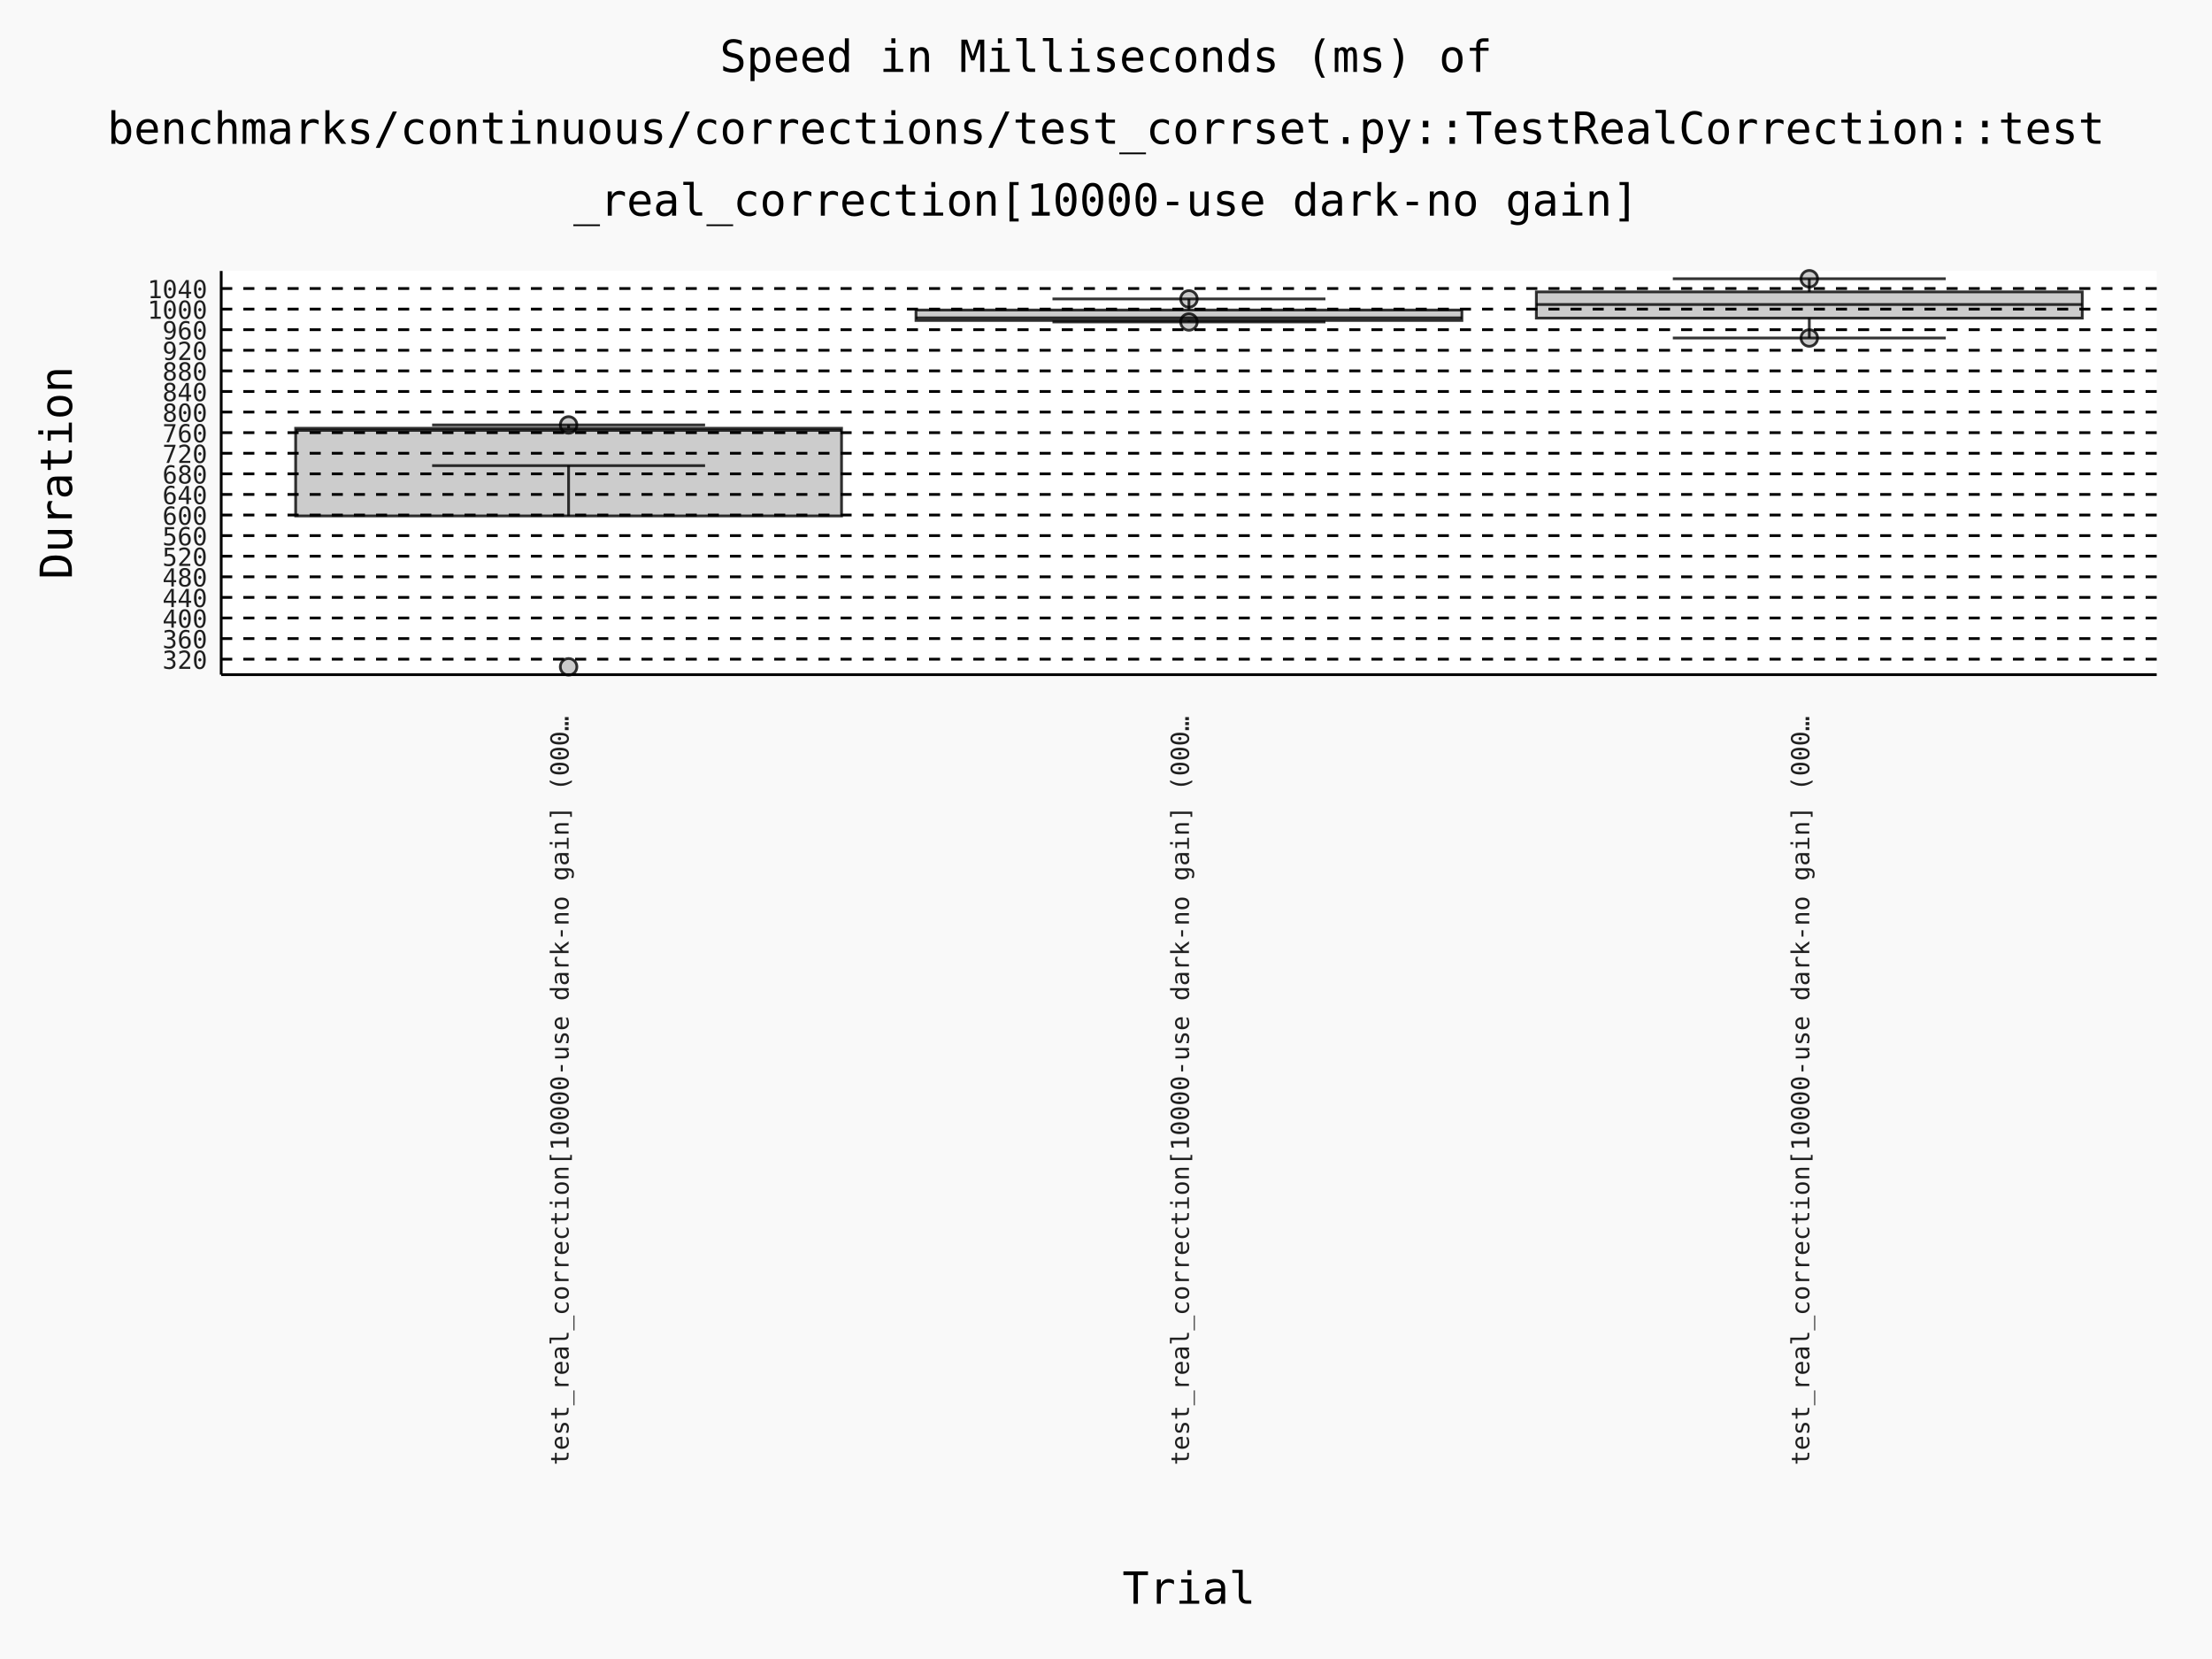
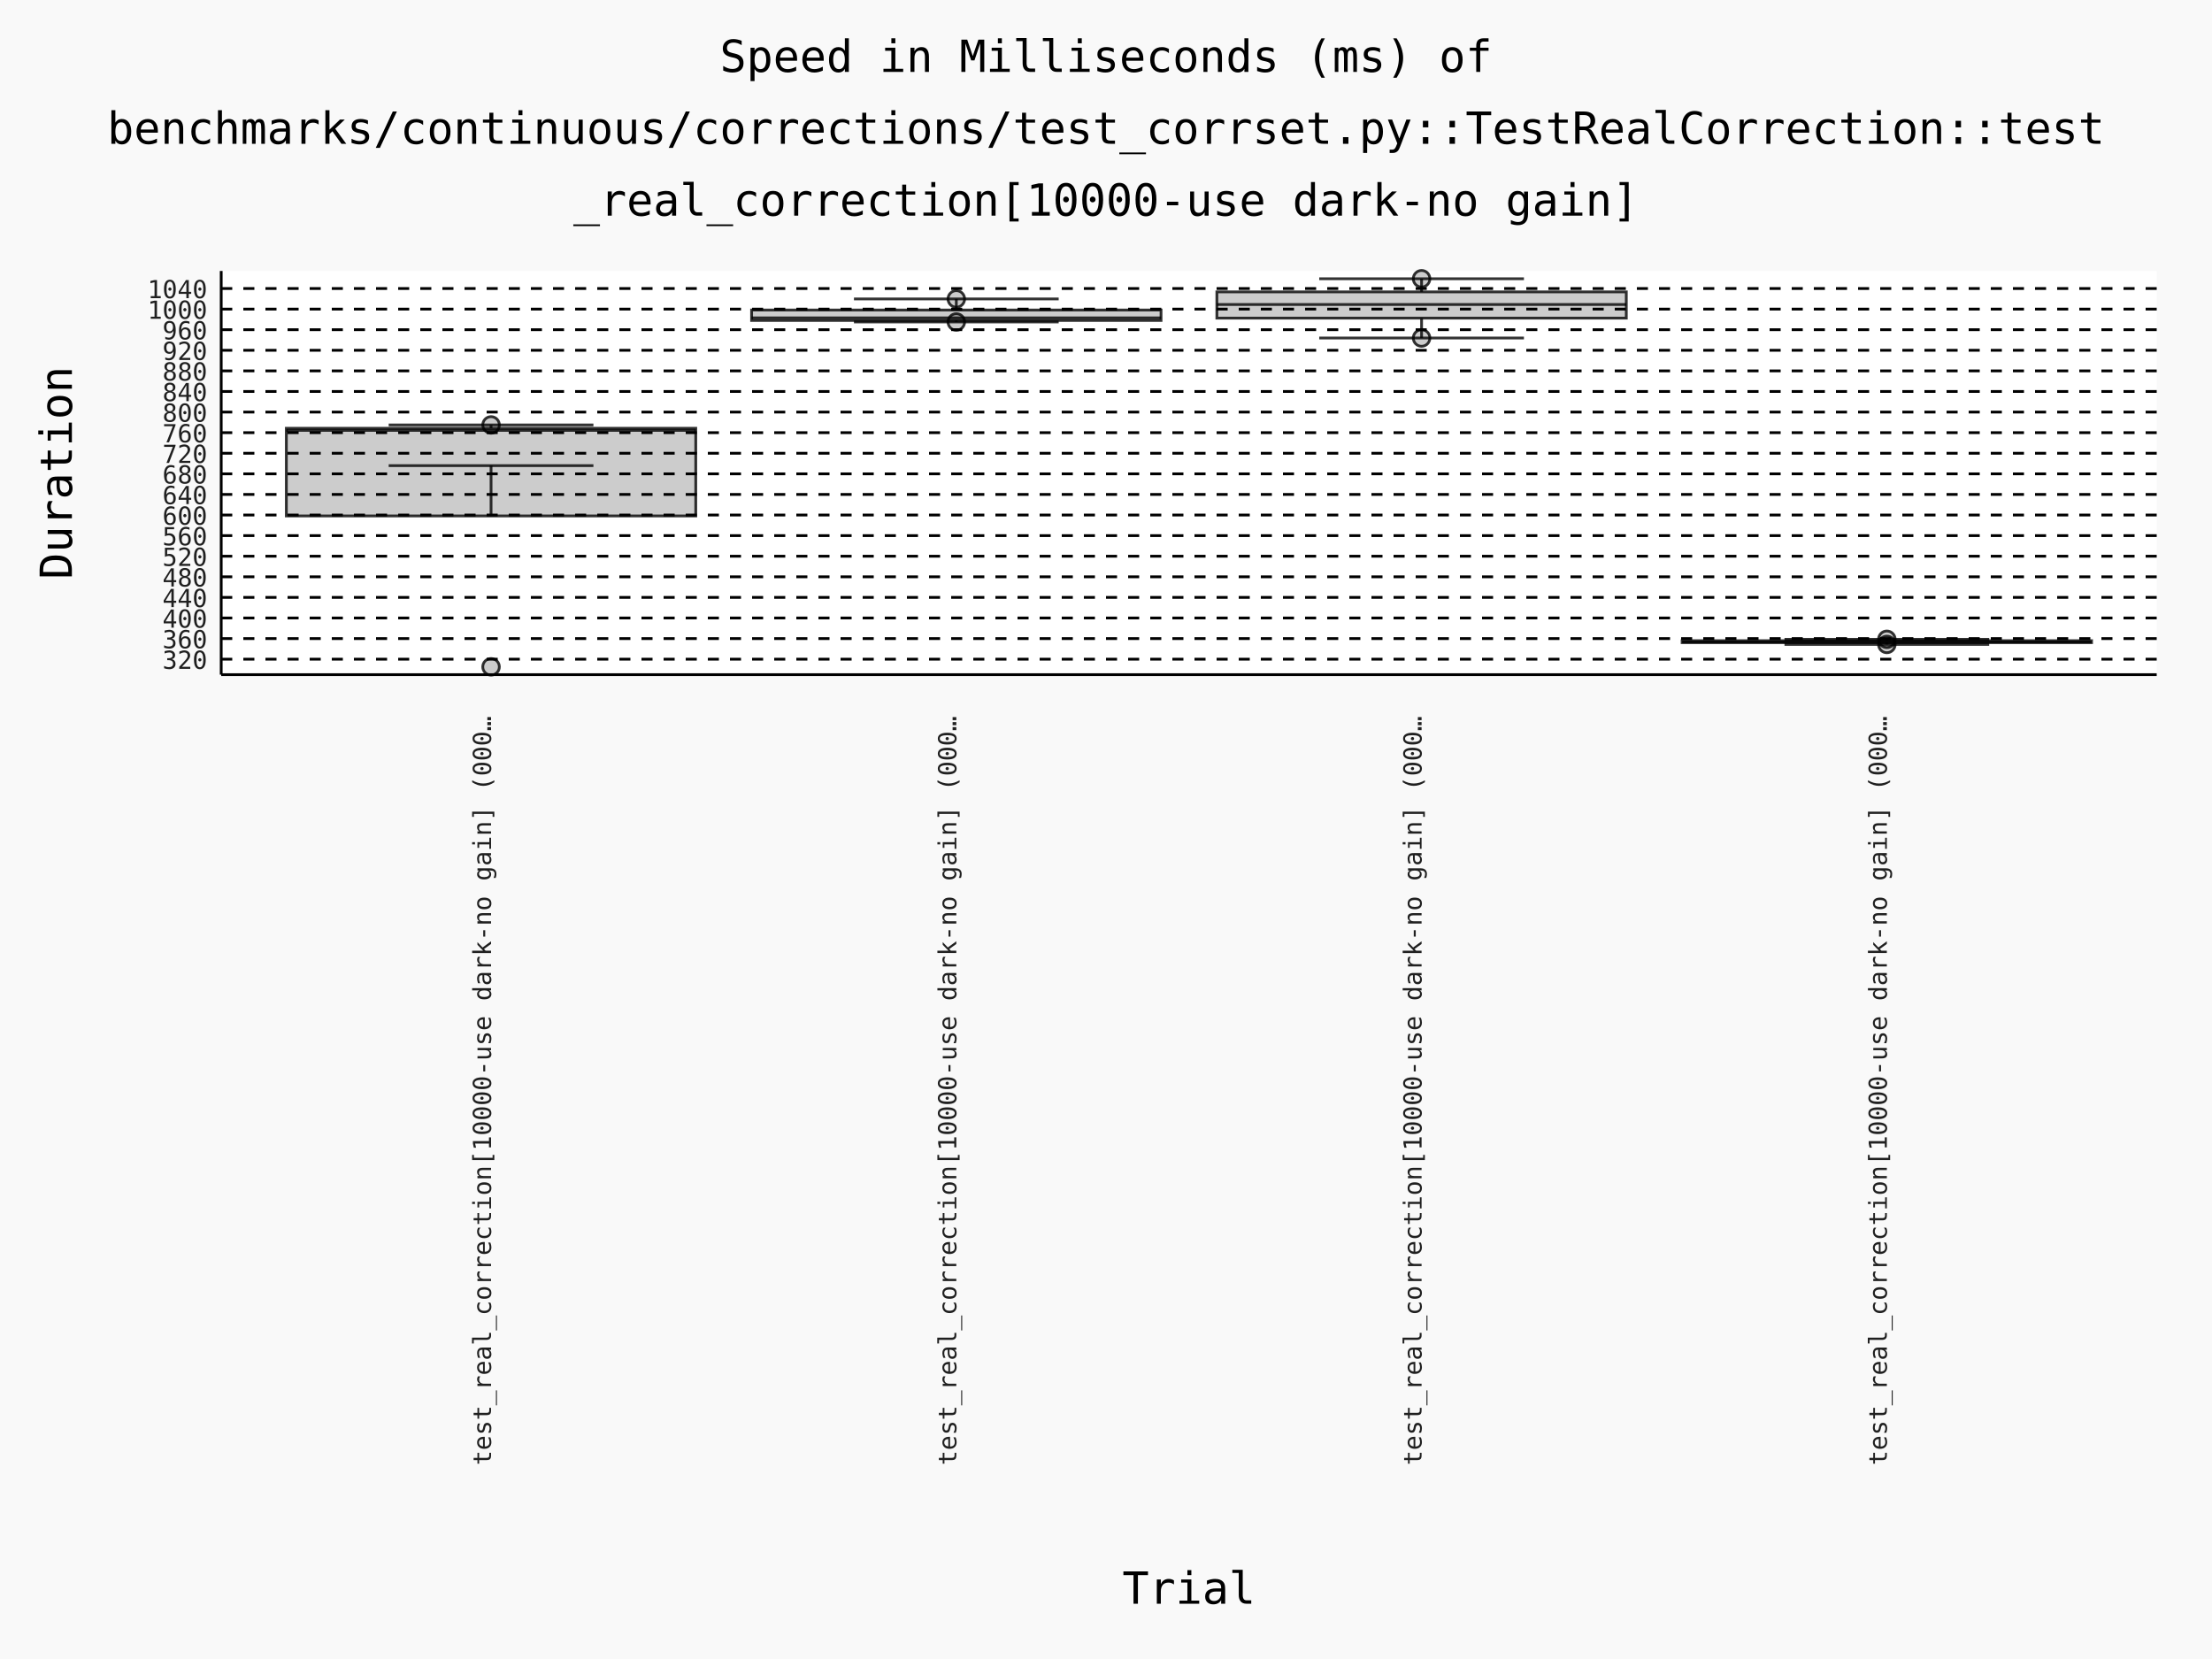
- <svg xmlns="http://www.w3.org/2000/svg" id="chart-3e594d9c-5126-41ca-b146-acc406e2c8b9" class="pygal-chart" viewBox="0 0 800 600">
+ <svg xmlns="http://www.w3.org/2000/svg" id="chart-76260869-abc9-407c-b65e-de12e0248f80" class="pygal-chart" viewBox="0 0 800 600">
  <defs>
-     <style type="text/css">#chart-3e594d9c-5126-41ca-b146-acc406e2c8b9{-webkit-user-select:none;-webkit-font-smoothing:antialiased;font-family:Consolas,"Deja Vu Sans Mono","Bitstream Vera Sans Mono","Courier New",monospace}#chart-3e594d9c-5126-41ca-b146-acc406e2c8b9 .title{font-family:Consolas,"Deja Vu Sans Mono","Bitstream Vera Sans Mono","Courier New",monospace;font-size:16px}#chart-3e594d9c-5126-41ca-b146-acc406e2c8b9 .legends .legend text{font-family:Consolas,"Deja Vu Sans Mono","Bitstream Vera Sans Mono","Courier New",monospace;font-size:14px}#chart-3e594d9c-5126-41ca-b146-acc406e2c8b9 .axis text{font-family:Consolas,"Deja Vu Sans Mono","Bitstream Vera Sans Mono","Courier New",monospace;font-size:10px}#chart-3e594d9c-5126-41ca-b146-acc406e2c8b9 .axis text.major{font-family:Consolas,"Deja Vu Sans Mono","Bitstream Vera Sans Mono","Courier New",monospace;font-size:10px}#chart-3e594d9c-5126-41ca-b146-acc406e2c8b9 .text-overlay text.value{font-family:Consolas,"Deja Vu Sans Mono","Bitstream Vera Sans Mono","Courier New",monospace;font-size:16px}#chart-3e594d9c-5126-41ca-b146-acc406e2c8b9 .text-overlay text.label{font-family:Consolas,"Deja Vu Sans Mono","Bitstream Vera Sans Mono","Courier New",monospace;font-size:10px}#chart-3e594d9c-5126-41ca-b146-acc406e2c8b9 .tooltip{font-family:Consolas,"Deja Vu Sans Mono","Bitstream Vera Sans Mono","Courier New",monospace;font-size:14px}#chart-3e594d9c-5126-41ca-b146-acc406e2c8b9 text.no_data{font-family:Consolas,"Deja Vu Sans Mono","Bitstream Vera Sans Mono","Courier New",monospace;font-size:64px}
- #chart-3e594d9c-5126-41ca-b146-acc406e2c8b9{background-color:rgba(249,249,249,1)}#chart-3e594d9c-5126-41ca-b146-acc406e2c8b9 path,#chart-3e594d9c-5126-41ca-b146-acc406e2c8b9 line,#chart-3e594d9c-5126-41ca-b146-acc406e2c8b9 rect,#chart-3e594d9c-5126-41ca-b146-acc406e2c8b9 circle{-webkit-transition:150ms;-moz-transition:150ms;transition:150ms}#chart-3e594d9c-5126-41ca-b146-acc406e2c8b9 .graph &gt; .background{fill:rgba(249,249,249,1)}#chart-3e594d9c-5126-41ca-b146-acc406e2c8b9 .plot &gt; .background{fill:rgba(255,255,255,1)}#chart-3e594d9c-5126-41ca-b146-acc406e2c8b9 .graph{fill:rgba(0,0,0,.87)}#chart-3e594d9c-5126-41ca-b146-acc406e2c8b9 text.no_data{fill:rgba(0,0,0,1)}#chart-3e594d9c-5126-41ca-b146-acc406e2c8b9 .title{fill:rgba(0,0,0,1)}#chart-3e594d9c-5126-41ca-b146-acc406e2c8b9 .legends .legend text{fill:rgba(0,0,0,.87)}#chart-3e594d9c-5126-41ca-b146-acc406e2c8b9 .legends .legend:hover text{fill:rgba(0,0,0,1)}#chart-3e594d9c-5126-41ca-b146-acc406e2c8b9 .axis .line{stroke:rgba(0,0,0,1)}#chart-3e594d9c-5126-41ca-b146-acc406e2c8b9 .axis .guide.line{stroke:rgba(0,0,0,.54)}#chart-3e594d9c-5126-41ca-b146-acc406e2c8b9 .axis .major.line{stroke:rgba(0,0,0,.87)}#chart-3e594d9c-5126-41ca-b146-acc406e2c8b9 .axis text.major{fill:rgba(0,0,0,1)}#chart-3e594d9c-5126-41ca-b146-acc406e2c8b9 .axis.y .guides:hover .guide.line,#chart-3e594d9c-5126-41ca-b146-acc406e2c8b9 .line-graph .axis.x .guides:hover .guide.line,#chart-3e594d9c-5126-41ca-b146-acc406e2c8b9 .stackedline-graph .axis.x .guides:hover .guide.line,#chart-3e594d9c-5126-41ca-b146-acc406e2c8b9 .xy-graph .axis.x .guides:hover .guide.line{stroke:rgba(0,0,0,1)}#chart-3e594d9c-5126-41ca-b146-acc406e2c8b9 .axis .guides:hover text{fill:rgba(0,0,0,1)}#chart-3e594d9c-5126-41ca-b146-acc406e2c8b9 .reactive{fill-opacity:.7;stroke-opacity:.8;stroke-width:1}#chart-3e594d9c-5126-41ca-b146-acc406e2c8b9 .ci{stroke:rgba(0,0,0,.87)}#chart-3e594d9c-5126-41ca-b146-acc406e2c8b9 .reactive.active,#chart-3e594d9c-5126-41ca-b146-acc406e2c8b9 .active .reactive{fill-opacity:.8;stroke-opacity:.9;stroke-width:4}#chart-3e594d9c-5126-41ca-b146-acc406e2c8b9 .ci .reactive.active{stroke-width:1.5}#chart-3e594d9c-5126-41ca-b146-acc406e2c8b9 .series text{fill:rgba(0,0,0,1)}#chart-3e594d9c-5126-41ca-b146-acc406e2c8b9 .tooltip rect{fill:rgba(255,255,255,1);stroke:rgba(0,0,0,1);-webkit-transition:opacity 150ms;-moz-transition:opacity 150ms;transition:opacity 150ms}#chart-3e594d9c-5126-41ca-b146-acc406e2c8b9 .tooltip .label{fill:rgba(0,0,0,.87)}#chart-3e594d9c-5126-41ca-b146-acc406e2c8b9 .tooltip .label{fill:rgba(0,0,0,.87)}#chart-3e594d9c-5126-41ca-b146-acc406e2c8b9 .tooltip .legend{font-size:.8em;fill:rgba(0,0,0,.54)}#chart-3e594d9c-5126-41ca-b146-acc406e2c8b9 .tooltip .x_label{font-size:.6em;fill:rgba(0,0,0,1)}#chart-3e594d9c-5126-41ca-b146-acc406e2c8b9 .tooltip .xlink{font-size:.5em;text-decoration:underline}#chart-3e594d9c-5126-41ca-b146-acc406e2c8b9 .tooltip .value{font-size:1.5em}#chart-3e594d9c-5126-41ca-b146-acc406e2c8b9 .bound{font-size:.5em}#chart-3e594d9c-5126-41ca-b146-acc406e2c8b9 .max-value{font-size:.75em;fill:rgba(0,0,0,.54)}#chart-3e594d9c-5126-41ca-b146-acc406e2c8b9 .map-element{fill:rgba(255,255,255,1);stroke:rgba(0,0,0,.54) !important}#chart-3e594d9c-5126-41ca-b146-acc406e2c8b9 .map-element .reactive{fill-opacity:inherit;stroke-opacity:inherit}#chart-3e594d9c-5126-41ca-b146-acc406e2c8b9 .color-0,#chart-3e594d9c-5126-41ca-b146-acc406e2c8b9 .color-0 a:visited{stroke:#000000;fill:#000000}#chart-3e594d9c-5126-41ca-b146-acc406e2c8b9 .color-1,#chart-3e594d9c-5126-41ca-b146-acc406e2c8b9 .color-1 a:visited{stroke:#000000;fill:#000000}#chart-3e594d9c-5126-41ca-b146-acc406e2c8b9 .color-2,#chart-3e594d9c-5126-41ca-b146-acc406e2c8b9 .color-2 a:visited{stroke:#000000;fill:#000000}#chart-3e594d9c-5126-41ca-b146-acc406e2c8b9 .text-overlay .color-0 text{fill:white}#chart-3e594d9c-5126-41ca-b146-acc406e2c8b9 .text-overlay .color-1 text{fill:white}#chart-3e594d9c-5126-41ca-b146-acc406e2c8b9 .text-overlay .color-2 text{fill:white}
- #chart-3e594d9c-5126-41ca-b146-acc406e2c8b9 text.no_data{text-anchor:middle}#chart-3e594d9c-5126-41ca-b146-acc406e2c8b9 .guide.line{fill:none}#chart-3e594d9c-5126-41ca-b146-acc406e2c8b9 .centered{text-anchor:middle}#chart-3e594d9c-5126-41ca-b146-acc406e2c8b9 .title{text-anchor:middle}#chart-3e594d9c-5126-41ca-b146-acc406e2c8b9 .legends .legend text{fill-opacity:1}#chart-3e594d9c-5126-41ca-b146-acc406e2c8b9 .axis.x text{text-anchor:middle}#chart-3e594d9c-5126-41ca-b146-acc406e2c8b9 .axis.x:not(.web) text[transform]{text-anchor:start}#chart-3e594d9c-5126-41ca-b146-acc406e2c8b9 .axis.x:not(.web) text[transform].backwards{text-anchor:end}#chart-3e594d9c-5126-41ca-b146-acc406e2c8b9 .axis.y text{text-anchor:end}#chart-3e594d9c-5126-41ca-b146-acc406e2c8b9 .axis.y text[transform].backwards{text-anchor:start}#chart-3e594d9c-5126-41ca-b146-acc406e2c8b9 .axis.y2 text{text-anchor:start}#chart-3e594d9c-5126-41ca-b146-acc406e2c8b9 .axis.y2 text[transform].backwards{text-anchor:end}#chart-3e594d9c-5126-41ca-b146-acc406e2c8b9 .axis .guide.line{stroke-dasharray:4,4;stroke:black}#chart-3e594d9c-5126-41ca-b146-acc406e2c8b9 .axis .major.guide.line{stroke-dasharray:6,6;stroke:black}#chart-3e594d9c-5126-41ca-b146-acc406e2c8b9 .horizontal .axis.y .guide.line,#chart-3e594d9c-5126-41ca-b146-acc406e2c8b9 .horizontal .axis.y2 .guide.line,#chart-3e594d9c-5126-41ca-b146-acc406e2c8b9 .vertical .axis.x .guide.line{opacity:0}#chart-3e594d9c-5126-41ca-b146-acc406e2c8b9 .horizontal .axis.always_show .guide.line,#chart-3e594d9c-5126-41ca-b146-acc406e2c8b9 .vertical .axis.always_show .guide.line{opacity:1 !important}#chart-3e594d9c-5126-41ca-b146-acc406e2c8b9 .axis.y .guides:hover .guide.line,#chart-3e594d9c-5126-41ca-b146-acc406e2c8b9 .axis.y2 .guides:hover .guide.line,#chart-3e594d9c-5126-41ca-b146-acc406e2c8b9 .axis.x .guides:hover .guide.line{opacity:1}#chart-3e594d9c-5126-41ca-b146-acc406e2c8b9 .axis .guides:hover text{opacity:1}#chart-3e594d9c-5126-41ca-b146-acc406e2c8b9 .nofill{fill:none}#chart-3e594d9c-5126-41ca-b146-acc406e2c8b9 .subtle-fill{fill-opacity:.2}#chart-3e594d9c-5126-41ca-b146-acc406e2c8b9 .dot{stroke-width:1px;fill-opacity:1;stroke-opacity:1}#chart-3e594d9c-5126-41ca-b146-acc406e2c8b9 .dot.active{stroke-width:5px}#chart-3e594d9c-5126-41ca-b146-acc406e2c8b9 .dot.negative{fill:transparent}#chart-3e594d9c-5126-41ca-b146-acc406e2c8b9 text,#chart-3e594d9c-5126-41ca-b146-acc406e2c8b9 tspan{stroke:none !important}#chart-3e594d9c-5126-41ca-b146-acc406e2c8b9 .series text.active{opacity:1}#chart-3e594d9c-5126-41ca-b146-acc406e2c8b9 .tooltip rect{fill-opacity:.95;stroke-width:.5}#chart-3e594d9c-5126-41ca-b146-acc406e2c8b9 .tooltip text{fill-opacity:1}#chart-3e594d9c-5126-41ca-b146-acc406e2c8b9 .showable{visibility:hidden}#chart-3e594d9c-5126-41ca-b146-acc406e2c8b9 .showable.shown{visibility:visible}#chart-3e594d9c-5126-41ca-b146-acc406e2c8b9 .gauge-background{fill:rgba(229,229,229,1);stroke:none}#chart-3e594d9c-5126-41ca-b146-acc406e2c8b9 .bg-lines{stroke:rgba(249,249,249,1);stroke-width:2px}
+     <style type="text/css">#chart-76260869-abc9-407c-b65e-de12e0248f80{-webkit-user-select:none;-webkit-font-smoothing:antialiased;font-family:Consolas,"Deja Vu Sans Mono","Bitstream Vera Sans Mono","Courier New",monospace}#chart-76260869-abc9-407c-b65e-de12e0248f80 .title{font-family:Consolas,"Deja Vu Sans Mono","Bitstream Vera Sans Mono","Courier New",monospace;font-size:16px}#chart-76260869-abc9-407c-b65e-de12e0248f80 .legends .legend text{font-family:Consolas,"Deja Vu Sans Mono","Bitstream Vera Sans Mono","Courier New",monospace;font-size:14px}#chart-76260869-abc9-407c-b65e-de12e0248f80 .axis text{font-family:Consolas,"Deja Vu Sans Mono","Bitstream Vera Sans Mono","Courier New",monospace;font-size:10px}#chart-76260869-abc9-407c-b65e-de12e0248f80 .axis text.major{font-family:Consolas,"Deja Vu Sans Mono","Bitstream Vera Sans Mono","Courier New",monospace;font-size:10px}#chart-76260869-abc9-407c-b65e-de12e0248f80 .text-overlay text.value{font-family:Consolas,"Deja Vu Sans Mono","Bitstream Vera Sans Mono","Courier New",monospace;font-size:16px}#chart-76260869-abc9-407c-b65e-de12e0248f80 .text-overlay text.label{font-family:Consolas,"Deja Vu Sans Mono","Bitstream Vera Sans Mono","Courier New",monospace;font-size:10px}#chart-76260869-abc9-407c-b65e-de12e0248f80 .tooltip{font-family:Consolas,"Deja Vu Sans Mono","Bitstream Vera Sans Mono","Courier New",monospace;font-size:14px}#chart-76260869-abc9-407c-b65e-de12e0248f80 text.no_data{font-family:Consolas,"Deja Vu Sans Mono","Bitstream Vera Sans Mono","Courier New",monospace;font-size:64px}
+ #chart-76260869-abc9-407c-b65e-de12e0248f80{background-color:rgba(249,249,249,1)}#chart-76260869-abc9-407c-b65e-de12e0248f80 path,#chart-76260869-abc9-407c-b65e-de12e0248f80 line,#chart-76260869-abc9-407c-b65e-de12e0248f80 rect,#chart-76260869-abc9-407c-b65e-de12e0248f80 circle{-webkit-transition:150ms;-moz-transition:150ms;transition:150ms}#chart-76260869-abc9-407c-b65e-de12e0248f80 .graph &gt; .background{fill:rgba(249,249,249,1)}#chart-76260869-abc9-407c-b65e-de12e0248f80 .plot &gt; .background{fill:rgba(255,255,255,1)}#chart-76260869-abc9-407c-b65e-de12e0248f80 .graph{fill:rgba(0,0,0,.87)}#chart-76260869-abc9-407c-b65e-de12e0248f80 text.no_data{fill:rgba(0,0,0,1)}#chart-76260869-abc9-407c-b65e-de12e0248f80 .title{fill:rgba(0,0,0,1)}#chart-76260869-abc9-407c-b65e-de12e0248f80 .legends .legend text{fill:rgba(0,0,0,.87)}#chart-76260869-abc9-407c-b65e-de12e0248f80 .legends .legend:hover text{fill:rgba(0,0,0,1)}#chart-76260869-abc9-407c-b65e-de12e0248f80 .axis .line{stroke:rgba(0,0,0,1)}#chart-76260869-abc9-407c-b65e-de12e0248f80 .axis .guide.line{stroke:rgba(0,0,0,.54)}#chart-76260869-abc9-407c-b65e-de12e0248f80 .axis .major.line{stroke:rgba(0,0,0,.87)}#chart-76260869-abc9-407c-b65e-de12e0248f80 .axis text.major{fill:rgba(0,0,0,1)}#chart-76260869-abc9-407c-b65e-de12e0248f80 .axis.y .guides:hover .guide.line,#chart-76260869-abc9-407c-b65e-de12e0248f80 .line-graph .axis.x .guides:hover .guide.line,#chart-76260869-abc9-407c-b65e-de12e0248f80 .stackedline-graph .axis.x .guides:hover .guide.line,#chart-76260869-abc9-407c-b65e-de12e0248f80 .xy-graph .axis.x .guides:hover .guide.line{stroke:rgba(0,0,0,1)}#chart-76260869-abc9-407c-b65e-de12e0248f80 .axis .guides:hover text{fill:rgba(0,0,0,1)}#chart-76260869-abc9-407c-b65e-de12e0248f80 .reactive{fill-opacity:.7;stroke-opacity:.8;stroke-width:1}#chart-76260869-abc9-407c-b65e-de12e0248f80 .ci{stroke:rgba(0,0,0,.87)}#chart-76260869-abc9-407c-b65e-de12e0248f80 .reactive.active,#chart-76260869-abc9-407c-b65e-de12e0248f80 .active .reactive{fill-opacity:.8;stroke-opacity:.9;stroke-width:4}#chart-76260869-abc9-407c-b65e-de12e0248f80 .ci .reactive.active{stroke-width:1.5}#chart-76260869-abc9-407c-b65e-de12e0248f80 .series text{fill:rgba(0,0,0,1)}#chart-76260869-abc9-407c-b65e-de12e0248f80 .tooltip rect{fill:rgba(255,255,255,1);stroke:rgba(0,0,0,1);-webkit-transition:opacity 150ms;-moz-transition:opacity 150ms;transition:opacity 150ms}#chart-76260869-abc9-407c-b65e-de12e0248f80 .tooltip .label{fill:rgba(0,0,0,.87)}#chart-76260869-abc9-407c-b65e-de12e0248f80 .tooltip .label{fill:rgba(0,0,0,.87)}#chart-76260869-abc9-407c-b65e-de12e0248f80 .tooltip .legend{font-size:.8em;fill:rgba(0,0,0,.54)}#chart-76260869-abc9-407c-b65e-de12e0248f80 .tooltip .x_label{font-size:.6em;fill:rgba(0,0,0,1)}#chart-76260869-abc9-407c-b65e-de12e0248f80 .tooltip .xlink{font-size:.5em;text-decoration:underline}#chart-76260869-abc9-407c-b65e-de12e0248f80 .tooltip .value{font-size:1.5em}#chart-76260869-abc9-407c-b65e-de12e0248f80 .bound{font-size:.5em}#chart-76260869-abc9-407c-b65e-de12e0248f80 .max-value{font-size:.75em;fill:rgba(0,0,0,.54)}#chart-76260869-abc9-407c-b65e-de12e0248f80 .map-element{fill:rgba(255,255,255,1);stroke:rgba(0,0,0,.54) !important}#chart-76260869-abc9-407c-b65e-de12e0248f80 .map-element .reactive{fill-opacity:inherit;stroke-opacity:inherit}#chart-76260869-abc9-407c-b65e-de12e0248f80 .color-0,#chart-76260869-abc9-407c-b65e-de12e0248f80 .color-0 a:visited{stroke:#000000;fill:#000000}#chart-76260869-abc9-407c-b65e-de12e0248f80 .color-1,#chart-76260869-abc9-407c-b65e-de12e0248f80 .color-1 a:visited{stroke:#000000;fill:#000000}#chart-76260869-abc9-407c-b65e-de12e0248f80 .color-2,#chart-76260869-abc9-407c-b65e-de12e0248f80 .color-2 a:visited{stroke:#000000;fill:#000000}#chart-76260869-abc9-407c-b65e-de12e0248f80 .color-3,#chart-76260869-abc9-407c-b65e-de12e0248f80 .color-3 a:visited{stroke:#000000;fill:#000000}#chart-76260869-abc9-407c-b65e-de12e0248f80 .text-overlay .color-0 text{fill:white}#chart-76260869-abc9-407c-b65e-de12e0248f80 .text-overlay .color-1 text{fill:white}#chart-76260869-abc9-407c-b65e-de12e0248f80 .text-overlay .color-2 text{fill:white}#chart-76260869-abc9-407c-b65e-de12e0248f80 .text-overlay .color-3 text{fill:white}
+ #chart-76260869-abc9-407c-b65e-de12e0248f80 text.no_data{text-anchor:middle}#chart-76260869-abc9-407c-b65e-de12e0248f80 .guide.line{fill:none}#chart-76260869-abc9-407c-b65e-de12e0248f80 .centered{text-anchor:middle}#chart-76260869-abc9-407c-b65e-de12e0248f80 .title{text-anchor:middle}#chart-76260869-abc9-407c-b65e-de12e0248f80 .legends .legend text{fill-opacity:1}#chart-76260869-abc9-407c-b65e-de12e0248f80 .axis.x text{text-anchor:middle}#chart-76260869-abc9-407c-b65e-de12e0248f80 .axis.x:not(.web) text[transform]{text-anchor:start}#chart-76260869-abc9-407c-b65e-de12e0248f80 .axis.x:not(.web) text[transform].backwards{text-anchor:end}#chart-76260869-abc9-407c-b65e-de12e0248f80 .axis.y text{text-anchor:end}#chart-76260869-abc9-407c-b65e-de12e0248f80 .axis.y text[transform].backwards{text-anchor:start}#chart-76260869-abc9-407c-b65e-de12e0248f80 .axis.y2 text{text-anchor:start}#chart-76260869-abc9-407c-b65e-de12e0248f80 .axis.y2 text[transform].backwards{text-anchor:end}#chart-76260869-abc9-407c-b65e-de12e0248f80 .axis .guide.line{stroke-dasharray:4,4;stroke:black}#chart-76260869-abc9-407c-b65e-de12e0248f80 .axis .major.guide.line{stroke-dasharray:6,6;stroke:black}#chart-76260869-abc9-407c-b65e-de12e0248f80 .horizontal .axis.y .guide.line,#chart-76260869-abc9-407c-b65e-de12e0248f80 .horizontal .axis.y2 .guide.line,#chart-76260869-abc9-407c-b65e-de12e0248f80 .vertical .axis.x .guide.line{opacity:0}#chart-76260869-abc9-407c-b65e-de12e0248f80 .horizontal .axis.always_show .guide.line,#chart-76260869-abc9-407c-b65e-de12e0248f80 .vertical .axis.always_show .guide.line{opacity:1 !important}#chart-76260869-abc9-407c-b65e-de12e0248f80 .axis.y .guides:hover .guide.line,#chart-76260869-abc9-407c-b65e-de12e0248f80 .axis.y2 .guides:hover .guide.line,#chart-76260869-abc9-407c-b65e-de12e0248f80 .axis.x .guides:hover .guide.line{opacity:1}#chart-76260869-abc9-407c-b65e-de12e0248f80 .axis .guides:hover text{opacity:1}#chart-76260869-abc9-407c-b65e-de12e0248f80 .nofill{fill:none}#chart-76260869-abc9-407c-b65e-de12e0248f80 .subtle-fill{fill-opacity:.2}#chart-76260869-abc9-407c-b65e-de12e0248f80 .dot{stroke-width:1px;fill-opacity:1;stroke-opacity:1}#chart-76260869-abc9-407c-b65e-de12e0248f80 .dot.active{stroke-width:5px}#chart-76260869-abc9-407c-b65e-de12e0248f80 .dot.negative{fill:transparent}#chart-76260869-abc9-407c-b65e-de12e0248f80 text,#chart-76260869-abc9-407c-b65e-de12e0248f80 tspan{stroke:none !important}#chart-76260869-abc9-407c-b65e-de12e0248f80 .series text.active{opacity:1}#chart-76260869-abc9-407c-b65e-de12e0248f80 .tooltip rect{fill-opacity:.95;stroke-width:.5}#chart-76260869-abc9-407c-b65e-de12e0248f80 .tooltip text{fill-opacity:1}#chart-76260869-abc9-407c-b65e-de12e0248f80 .showable{visibility:hidden}#chart-76260869-abc9-407c-b65e-de12e0248f80 .showable.shown{visibility:visible}#chart-76260869-abc9-407c-b65e-de12e0248f80 .gauge-background{fill:rgba(229,229,229,1);stroke:none}#chart-76260869-abc9-407c-b65e-de12e0248f80 .bg-lines{stroke:rgba(249,249,249,1);stroke-width:2px}
.tooltip .value{font-size:1em !important}.axis text{font-size:9px !important}</style>
  </defs>
  <g class="graph custombox-graph vertical">
    <rect x="0" y="0" width="800" height="600" class="background" />
    <g transform="translate(80, 98)" class="plot">
      <rect x="0" y="0" width="700.0" height="146.0" class="background" />
      <g class="axis y always_show">
        <path d="M0 146 h700" class="line" />
        <g class="guides">
          <path d="M0 140.4 h700" class="guide line" />
          <text x="-5" y="143.9" class="">320</text>
        </g>
        <g class="guides">
          <path d="M0 132.952 h700" class="guide line" />
          <text x="-5" y="136.452" class="">360</text>
        </g>
        <g class="guides">
          <path d="M0 125.505 h700" class="guide line" />
          <text x="-5" y="129.005" class="">400</text>
        </g>
        <g class="guides">
          <path d="M0 118.057 h700" class="guide line" />
          <text x="-5" y="121.557" class="">440</text>
        </g>
        <g class="guides">
          <path d="M0 110.61 h700" class="guide line" />
          <text x="-5" y="114.11" class="">480</text>
        </g>
        <g class="guides">
          <path d="M0 103.162 h700" class="guide line" />
          <text x="-5" y="106.662" class="">520</text>
        </g>
        <g class="guides">
          <path d="M0 95.715 h700" class="guide line" />
          <text x="-5" y="99.215" class="">560</text>
        </g>
        <g class="guides">
          <path d="M0 88.267 h700" class="guide line" />
          <text x="-5" y="91.767" class="">600</text>
        </g>
        <g class="guides">
          <path d="M0 80.82 h700" class="guide line" />
          <text x="-5" y="84.32" class="">640</text>
        </g>
        <g class="guides">
          <path d="M0 73.372 h700" class="guide line" />
          <text x="-5" y="76.872" class="">680</text>
        </g>
        <g class="guides">
          <path d="M0 65.925 h700" class="guide line" />
          <text x="-5" y="69.425" class="">720</text>
        </g>
        <g class="guides">
          <path d="M0 58.477 h700" class="guide line" />
          <text x="-5" y="61.977" class="">760</text>
        </g>
        <g class="guides">
          <path d="M0 51.03 h700" class="guide line" />
          <text x="-5" y="54.53" class="">800</text>
        </g>
        <g class="guides">
          <path d="M0 43.583 h700" class="guide line" />
          <text x="-5" y="47.083" class="">840</text>
        </g>
        <g class="guides">
          <path d="M0 36.135 h700" class="guide line" />
          <text x="-5" y="39.635" class="">880</text>
        </g>
        <g class="guides">
          <path d="M0 28.688 h700" class="guide line" />
          <text x="-5" y="32.188" class="">920</text>
        </g>
        <g class="guides">
          <path d="M0 21.24 h700" class="guide line" />
          <text x="-5" y="24.74" class="">960</text>
        </g>
        <g class="guides">
          <path d="M0 13.793 h700" class="guide line" />
          <text x="-5" y="17.293" class="">1000</text>
        </g>
        <g class="guides">
          <path d="M0 6.345 h700" class="guide line" />
          <text x="-5" y="9.845" class="">1040</text>
        </g>
      </g>
      <g class="axis x">
        <path d="M0 0 v146" class="line" />
        <g class="guides">
-           <path d="M125.641 0 v146" class="guide line" />
-           <text x="125.641" y="161.0" class="backwards" transform="rotate(270 125.641 161)">test_real_correction[10000-use dark-no gain] (000…</text>
+           <path d="M97.596 0 v146" class="guide line" />
+           <text x="97.596" y="161.0" class="backwards" transform="rotate(270 97.59615 161)">test_real_correction[10000-use dark-no gain] (000…</text>
        </g>
        <g class="guides">
-           <path d="M350 0 v146" class="guide line" />
-           <text x="350.0" y="161.0" class="backwards" transform="rotate(270 350 161)">test_real_correction[10000-use dark-no gain] (000…</text>
+           <path d="M265.865 0 v146" class="guide line" />
+           <text x="265.865" y="161.0" class="backwards" transform="rotate(270 265.8654 161)">test_real_correction[10000-use dark-no gain] (000…</text>
        </g>
        <g class="guides">
-           <path d="M574.359 0 v146" class="guide line" />
-           <text x="574.359" y="161.0" class="backwards" transform="rotate(270 574.359 161)">test_real_correction[10000-use dark-no gain] (000…</text>
+           <path d="M434.135 0 v146" class="guide line" />
+           <text x="434.135" y="161.0" class="backwards" transform="rotate(270 434.1346 161)">test_real_correction[10000-use dark-no gain] (000…</text>
+         </g>
+         <g class="guides">
+           <path d="M602.404 0 v146" class="guide line" />
+           <text x="602.404" y="161.0" class="backwards" transform="rotate(270 602.4038 161)">test_real_correction[10000-use dark-no gain] (000…</text>
        </g>
      </g>
      <g class="series serie-0 color-0">
        <g class="boxes">
          <g class="box">
-             <path stroke-width="3" d="M76.282 70.404 L175 70.404" class="reactive tooltip-trigger" />
-             <path stroke-width="3" d="M26.923 57.657 L224.359 57.657" class="reactive tooltip-trigger" />
-             <path stroke-width="3" d="M76.282 55.688 L175 55.688" class="reactive tooltip-trigger" />
-             <path stroke-width="2" d="M125.641 70.404 L125.641 88.595" class="reactive tooltip-trigger" />
-             <path stroke-width="2" d="M125.641 55.688 L125.641 56.89" class="reactive tooltip-trigger" />
-             <rect x="26.923" y="56.89" height="31.705" width="197.436" class="subtle-fill reactive tooltip-trigger" />
-             <circle cx="125.641" cy="143.17" r="3" class="subtle-fill reactive tooltip-trigger" />
-             <circle cx="125.641" cy="55.688" r="3" class="subtle-fill reactive tooltip-trigger" />
+             <path stroke-width="3" d="M60.577 70.404 L134.615 70.404" class="reactive tooltip-trigger" />
+             <path stroke-width="3" d="M23.558 57.657 L171.635 57.657" class="reactive tooltip-trigger" />
+             <path stroke-width="3" d="M60.577 55.688 L134.615 55.688" class="reactive tooltip-trigger" />
+             <path stroke-width="2" d="M97.596 70.404 L97.596 88.595" class="reactive tooltip-trigger" />
+             <path stroke-width="2" d="M97.596 55.688 L97.596 56.89" class="reactive tooltip-trigger" />
+             <rect x="23.558" y="56.89" height="31.705" width="148.077" class="subtle-fill reactive tooltip-trigger" />
+             <circle cx="97.596" cy="143.17" r="3" class="subtle-fill reactive tooltip-trigger" />
+             <circle cx="97.596" cy="55.688" r="3" class="subtle-fill reactive tooltip-trigger" />
          </g>
        </g>
      </g>
      <g class="series serie-1 color-1">
        <g class="boxes">
          <g class="box">
-             <path stroke-width="3" d="M300.641 18.443 L399.359 18.443" class="reactive tooltip-trigger" />
-             <path stroke-width="3" d="M251.282 16.962 L448.718 16.962" class="reactive tooltip-trigger" />
-             <path stroke-width="3" d="M300.641 10.112 L399.359 10.112" class="reactive tooltip-trigger" />
-             <path stroke-width="2" d="M350 18.443 L350 17.9" class="reactive tooltip-trigger" />
-             <path stroke-width="2" d="M350 10.112 L350 14.122" class="reactive tooltip-trigger" />
-             <rect x="251.282" y="14.122" height="3.778" width="197.436" class="subtle-fill reactive tooltip-trigger" />
-             <circle cx="350.0" cy="18.443" r="3" class="subtle-fill reactive tooltip-trigger" />
-             <circle cx="350.0" cy="10.112" r="3" class="subtle-fill reactive tooltip-trigger" />
+             <path stroke-width="3" d="M228.846 18.443 L302.885 18.443" class="reactive tooltip-trigger" />
+             <path stroke-width="3" d="M191.827 16.962 L339.904 16.962" class="reactive tooltip-trigger" />
+             <path stroke-width="3" d="M228.846 10.112 L302.885 10.112" class="reactive tooltip-trigger" />
+             <path stroke-width="2" d="M265.865 18.443 L265.865 17.9" class="reactive tooltip-trigger" />
+             <path stroke-width="2" d="M265.865 10.112 L265.865 14.122" class="reactive tooltip-trigger" />
+             <rect x="191.827" y="14.122" height="3.778" width="148.077" class="subtle-fill reactive tooltip-trigger" />
+             <circle cx="265.865" cy="18.443" r="3" class="subtle-fill reactive tooltip-trigger" />
+             <circle cx="265.865" cy="10.112" r="3" class="subtle-fill reactive tooltip-trigger" />
          </g>
        </g>
      </g>
      <g class="series serie-2 color-2">
        <g class="boxes">
          <g class="box">
-             <path stroke-width="3" d="M525 24.245 L623.718 24.245" class="reactive tooltip-trigger" />
-             <path stroke-width="3" d="M475.641 12.126 L673.077 12.126" class="reactive tooltip-trigger" />
-             <path stroke-width="3" d="M525 2.814 L623.718 2.814" class="reactive tooltip-trigger" />
-             <path stroke-width="2" d="M574.359 24.245 L574.359 17.052" class="reactive tooltip-trigger" />
-             <path stroke-width="2" d="M574.359 2.814 L574.359 7.561" class="reactive tooltip-trigger" />
-             <rect x="475.641" y="7.561" height="9.49" width="197.436" class="subtle-fill reactive tooltip-trigger" />
-             <circle cx="574.359" cy="24.245" r="3" class="subtle-fill reactive tooltip-trigger" />
-             <circle cx="574.359" cy="2.814" r="3" class="subtle-fill reactive tooltip-trigger" />
+             <path stroke-width="3" d="M397.115 24.245 L471.154 24.245" class="reactive tooltip-trigger" />
+             <path stroke-width="3" d="M360.096 12.126 L508.173 12.126" class="reactive tooltip-trigger" />
+             <path stroke-width="3" d="M397.115 2.814 L471.154 2.814" class="reactive tooltip-trigger" />
+             <path stroke-width="2" d="M434.135 24.245 L434.135 17.052" class="reactive tooltip-trigger" />
+             <path stroke-width="2" d="M434.135 2.814 L434.135 7.561" class="reactive tooltip-trigger" />
+             <rect x="360.096" y="7.561" height="9.49" width="148.077" class="subtle-fill reactive tooltip-trigger" />
+             <circle cx="434.135" cy="24.245" r="3" class="subtle-fill reactive tooltip-trigger" />
+             <circle cx="434.135" cy="2.814" r="3" class="subtle-fill reactive tooltip-trigger" />
+           </g>
+         </g>
+       </g>
+       <g class="series serie-3 color-3">
+         <g class="boxes">
+           <g class="box">
+             <path stroke-width="3" d="M565.385 135.071 L639.423 135.071" class="reactive tooltip-trigger" />
+             <path stroke-width="3" d="M528.365 134.185 L676.442 134.185" class="reactive tooltip-trigger" />
+             <path stroke-width="3" d="M565.385 133.213 L639.423 133.213" class="reactive tooltip-trigger" />
+             <path stroke-width="2" d="M602.404 135.071 L602.404 134.413" class="reactive tooltip-trigger" />
+             <path stroke-width="2" d="M602.404 133.213 L602.404 133.712" class="reactive tooltip-trigger" />
+             <rect x="528.365" y="133.712" height="0.702" width="148.077" class="subtle-fill reactive tooltip-trigger" />
+             <circle cx="602.404" cy="135.071" r="3" class="subtle-fill reactive tooltip-trigger" />
+             <circle cx="602.404" cy="133.213" r="3" class="subtle-fill reactive tooltip-trigger" />
          </g>
        </g>
      </g>
    </g>
    <g class="titles">
      <text x="400.0" y="26" class="title plot_title">Speed in Milliseconds (ms) of</text>
      <text x="400.0" y="52" class="title plot_title">benchmarks/continuous/corrections/test_corrset.py::TestRealCorrection::test</text>
      <text x="400.0" y="78" class="title plot_title">_real_correction[10000-use dark-no gain]</text>
      <text x="430.0" y="580.0" class="title">Trial</text>
      <text x="0" y="197.0" class="title" transform="rotate(-90 0 171)">Duration</text>
    </g>
    <g transform="translate(80, 98)" class="plot overlay">
      <g class="series serie-0 color-0" />
      <g class="series serie-1 color-1" />
      <g class="series serie-2 color-2" />
+       <g class="series serie-3 color-3" />
    </g>
    <g transform="translate(80, 98)" class="plot text-overlay">
      <g class="series serie-0 color-0" />
      <g class="series serie-1 color-1" />
      <g class="series serie-2 color-2" />
+       <g class="series serie-3 color-3" />
    </g>
    <g transform="translate(80, 98)" class="plot tooltip-overlay">
      <g transform="translate(0 0)" style="opacity: 0" class="tooltip">
        <rect rx="0" ry="0" width="0" height="0" class="tooltip-box" />
        <g class="text" />
      </g>
    </g>
  </g>
</svg>
